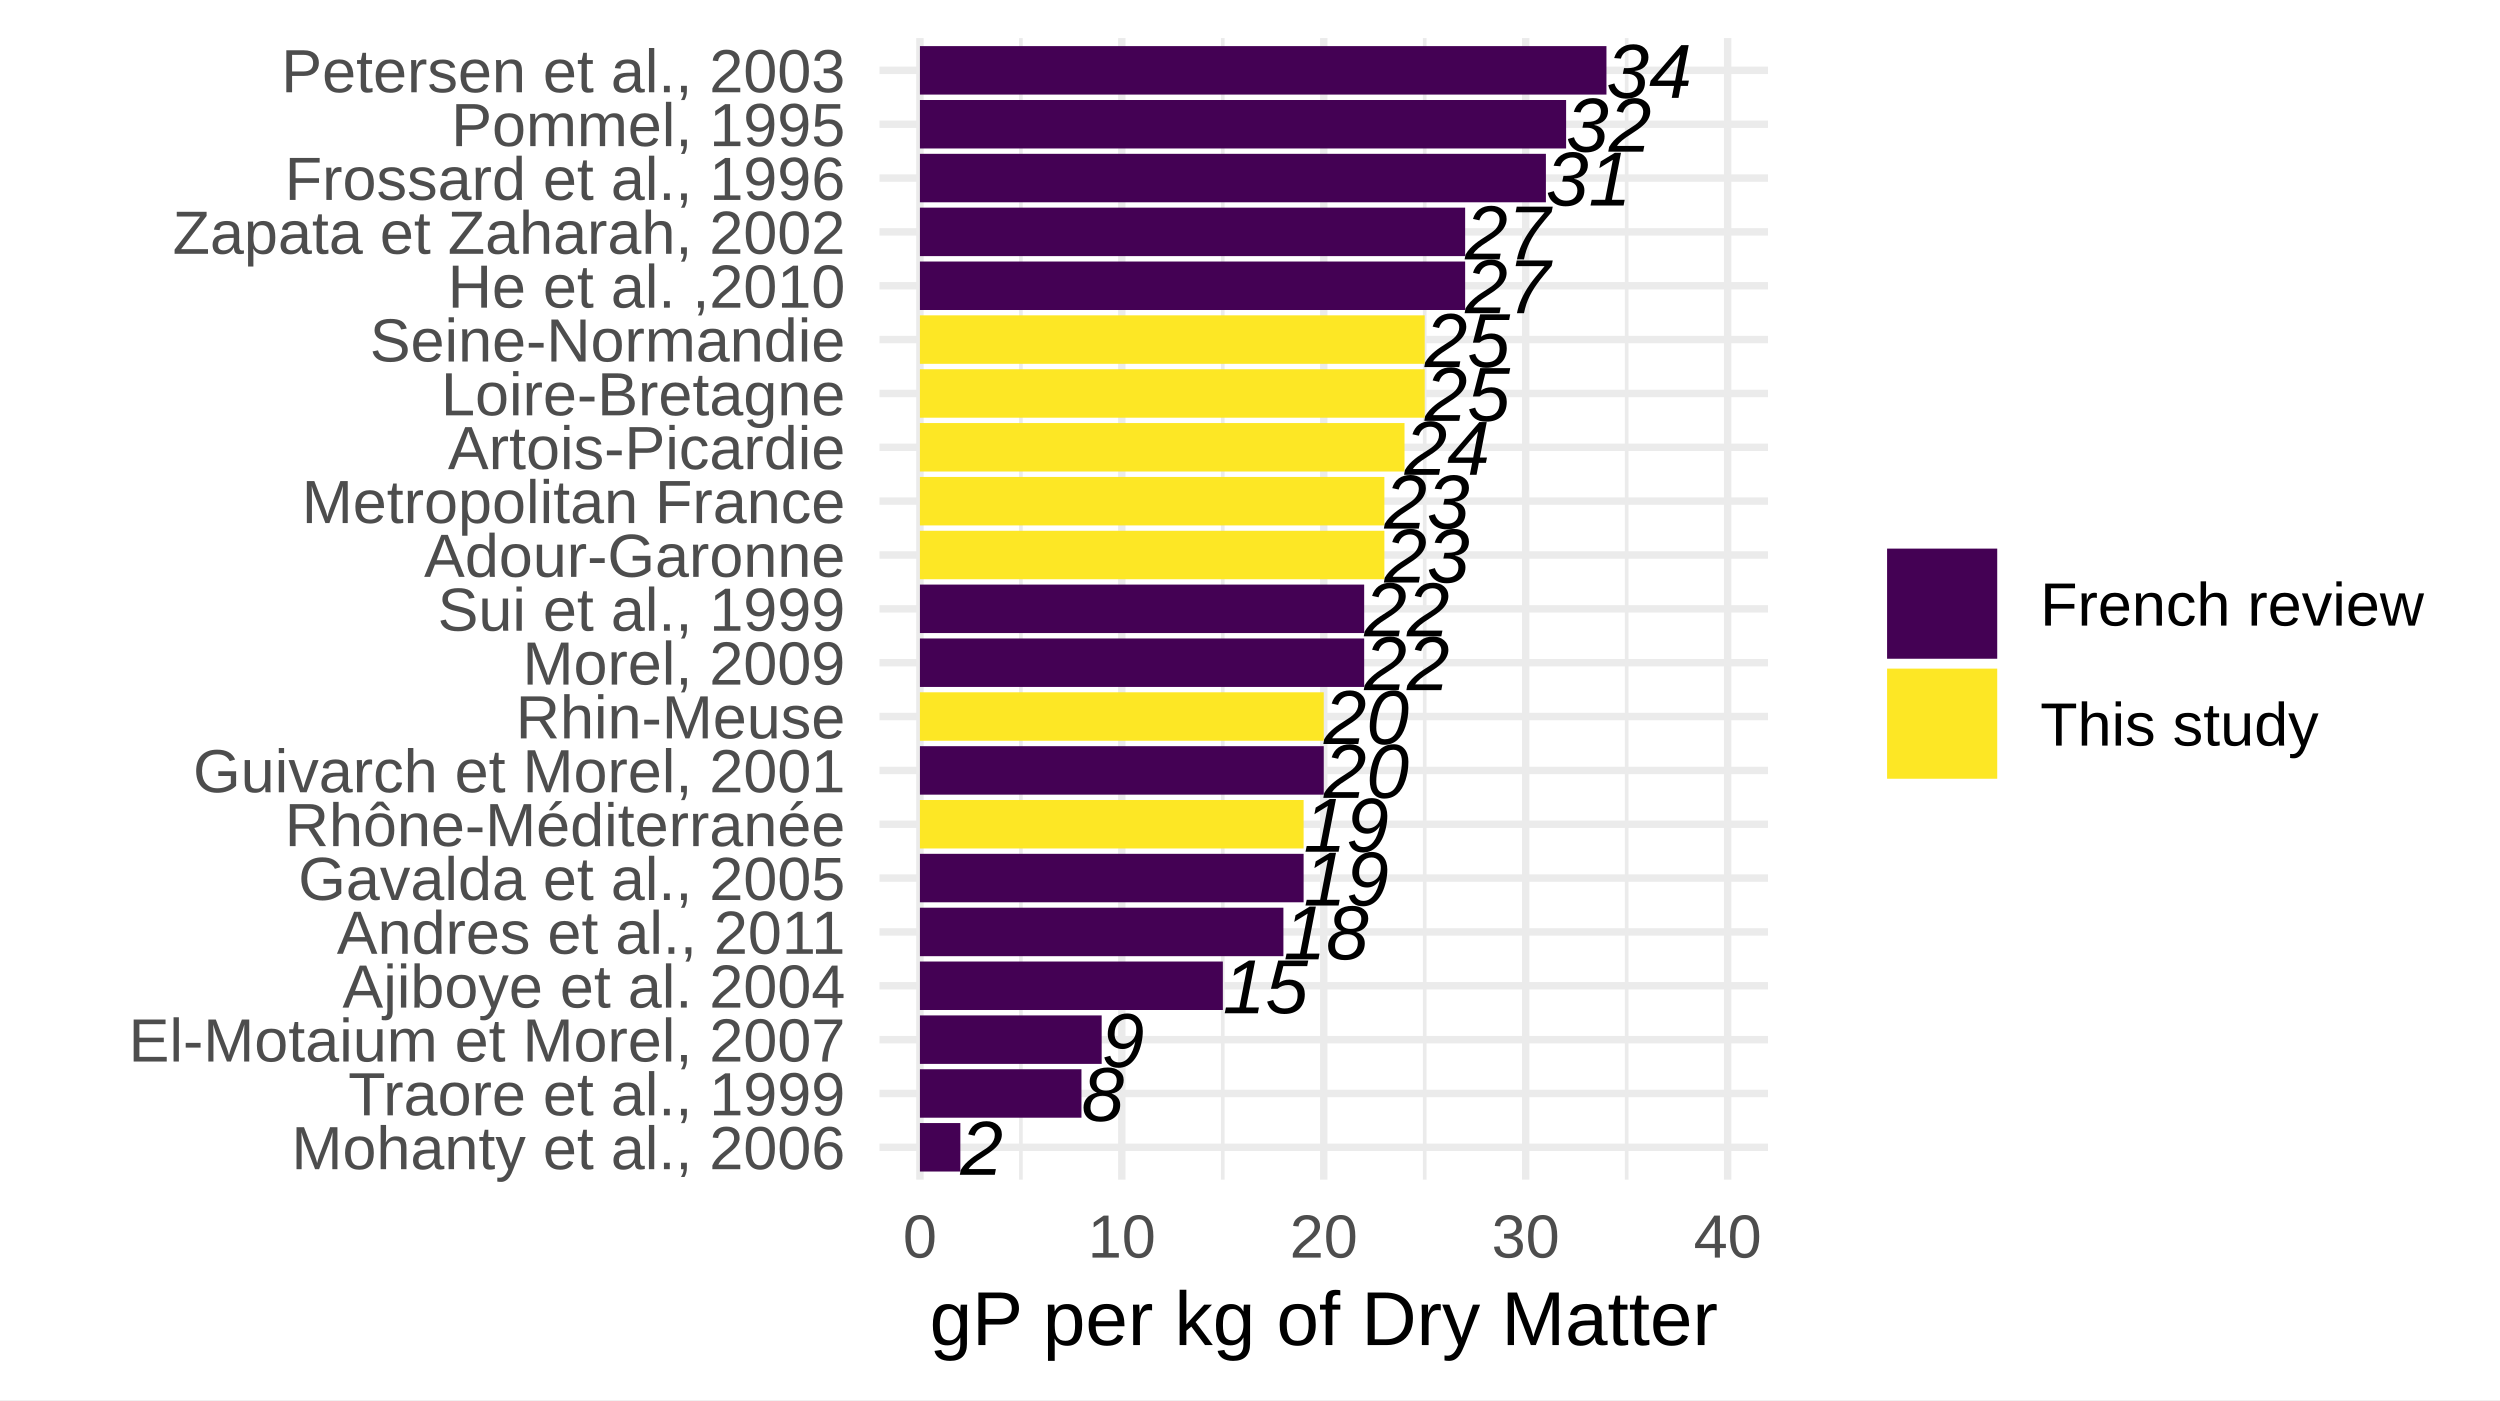
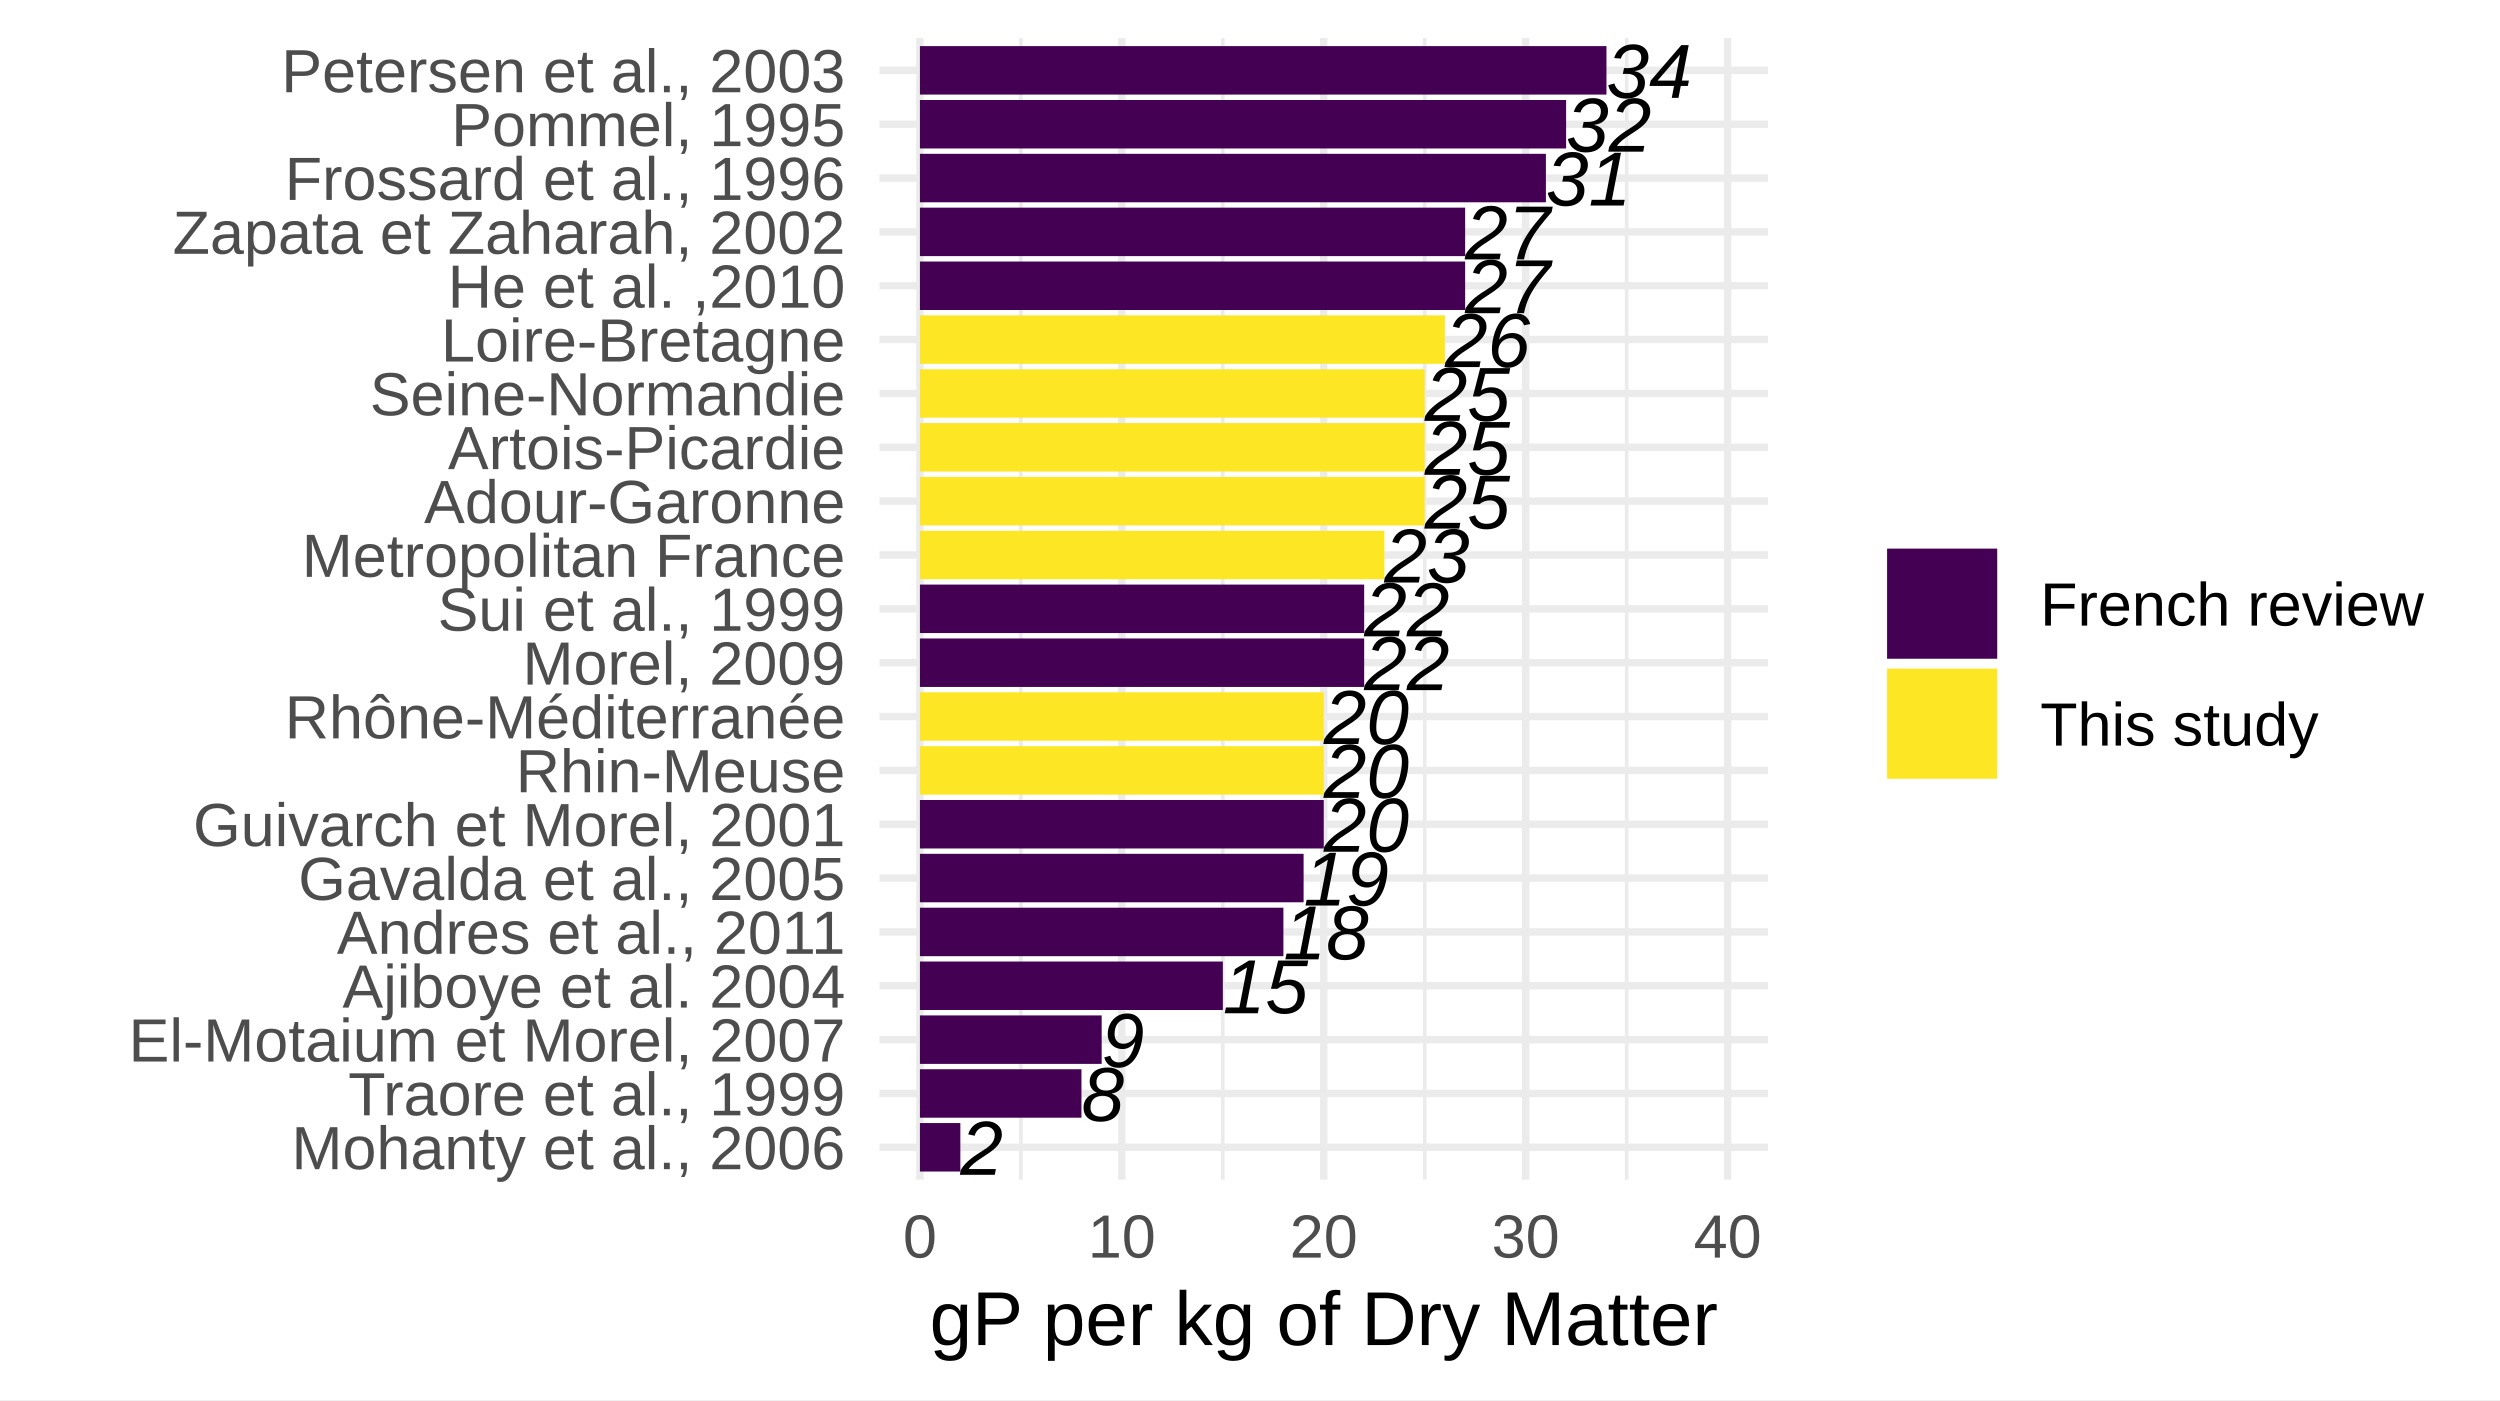
<svg xmlns="http://www.w3.org/2000/svg" class="svglite" width="360.00pt" height="201.60pt" viewBox="0 0 360.00 201.60">
  <defs>
    <style type="text/css">
    .svglite line, .svglite polyline, .svglite polygon, .svglite path, .svglite rect, .svglite circle {
      fill: none;
      stroke: #000000;
      stroke-linecap: round;
      stroke-linejoin: round;
      stroke-miterlimit: 10.00;
    }
    .svglite text {
      white-space: pre;
    }
  </style>
  </defs>
  <rect width="100%" height="100%" style="stroke: none; fill: #FFFFFF;" />
  <defs>
    <clipPath id="cpMC4wMHwzNjAuMDB8MC4wMHwyMDEuNjA=">
      <rect x="0.00" y="0.00" width="360.00" height="201.60" />
    </clipPath>
  </defs>
  <g clip-path="url(#cpMC4wMHwzNjAuMDB8MC4wMHwyMDEuNjA=)">
</g>
  <defs>
    <clipPath id="cpMTI2LjY1fDI1NC41OXw1LjQ4fDE2OS44Nw==">
      <rect x="126.65" y="5.48" width="127.94" height="164.39" />
    </clipPath>
  </defs>
  <g clip-path="url(#cpMTI2LjY1fDI1NC41OXw1LjQ4fDE2OS44Nw==)">
    <polyline points="147.01,169.87 147.01,5.48 " style="stroke-width: 0.53; stroke: #EBEBEB; stroke-linecap: butt;" />
    <polyline points="176.08,169.87 176.08,5.48 " style="stroke-width: 0.53; stroke: #EBEBEB; stroke-linecap: butt;" />
    <polyline points="205.16,169.87 205.16,5.48 " style="stroke-width: 0.53; stroke: #EBEBEB; stroke-linecap: butt;" />
    <polyline points="234.24,169.87 234.24,5.48 " style="stroke-width: 0.53; stroke: #EBEBEB; stroke-linecap: butt;" />
    <polyline points="126.65,165.21 254.59,165.21 " style="stroke-width: 1.07; stroke: #EBEBEB; stroke-linecap: butt;" />
    <polyline points="126.65,157.46 254.59,157.46 " style="stroke-width: 1.07; stroke: #EBEBEB; stroke-linecap: butt;" />
    <polyline points="126.65,149.71 254.59,149.71 " style="stroke-width: 1.07; stroke: #EBEBEB; stroke-linecap: butt;" />
    <polyline points="126.65,141.95 254.59,141.95 " style="stroke-width: 1.07; stroke: #EBEBEB; stroke-linecap: butt;" />
    <polyline points="126.65,134.20 254.59,134.20 " style="stroke-width: 1.07; stroke: #EBEBEB; stroke-linecap: butt;" />
    <polyline points="126.65,126.44 254.59,126.44 " style="stroke-width: 1.07; stroke: #EBEBEB; stroke-linecap: butt;" />
    <polyline points="126.65,118.69 254.59,118.69 " style="stroke-width: 1.07; stroke: #EBEBEB; stroke-linecap: butt;" />
    <polyline points="126.65,110.94 254.59,110.94 " style="stroke-width: 1.07; stroke: #EBEBEB; stroke-linecap: butt;" />
    <polyline points="126.65,103.18 254.59,103.18 " style="stroke-width: 1.07; stroke: #EBEBEB; stroke-linecap: butt;" />
    <polyline points="126.65,95.43 254.59,95.43 " style="stroke-width: 1.07; stroke: #EBEBEB; stroke-linecap: butt;" />
    <polyline points="126.65,87.67 254.59,87.67 " style="stroke-width: 1.07; stroke: #EBEBEB; stroke-linecap: butt;" />
    <polyline points="126.65,79.92 254.59,79.92 " style="stroke-width: 1.07; stroke: #EBEBEB; stroke-linecap: butt;" />
    <polyline points="126.65,72.16 254.59,72.16 " style="stroke-width: 1.07; stroke: #EBEBEB; stroke-linecap: butt;" />
    <polyline points="126.65,64.41 254.59,64.41 " style="stroke-width: 1.07; stroke: #EBEBEB; stroke-linecap: butt;" />
    <polyline points="126.65,56.66 254.59,56.66 " style="stroke-width: 1.07; stroke: #EBEBEB; stroke-linecap: butt;" />
    <polyline points="126.65,48.90 254.59,48.90 " style="stroke-width: 1.07; stroke: #EBEBEB; stroke-linecap: butt;" />
    <polyline points="126.65,41.15 254.59,41.15 " style="stroke-width: 1.07; stroke: #EBEBEB; stroke-linecap: butt;" />
    <polyline points="126.65,33.39 254.59,33.39 " style="stroke-width: 1.07; stroke: #EBEBEB; stroke-linecap: butt;" />
    <polyline points="126.65,25.64 254.59,25.64 " style="stroke-width: 1.07; stroke: #EBEBEB; stroke-linecap: butt;" />
    <polyline points="126.65,17.89 254.59,17.89 " style="stroke-width: 1.07; stroke: #EBEBEB; stroke-linecap: butt;" />
    <polyline points="126.65,10.13 254.59,10.13 " style="stroke-width: 1.07; stroke: #EBEBEB; stroke-linecap: butt;" />
    <polyline points="132.47,169.87 132.47,5.48 " style="stroke-width: 1.07; stroke: #EBEBEB; stroke-linecap: butt;" />
    <polyline points="161.54,169.87 161.54,5.48 " style="stroke-width: 1.07; stroke: #EBEBEB; stroke-linecap: butt;" />
    <polyline points="190.62,169.87 190.62,5.48 " style="stroke-width: 1.07; stroke: #EBEBEB; stroke-linecap: butt;" />
    <polyline points="219.70,169.87 219.70,5.48 " style="stroke-width: 1.07; stroke: #EBEBEB; stroke-linecap: butt;" />
    <polyline points="248.78,169.87 248.78,5.48 " style="stroke-width: 1.07; stroke: #EBEBEB; stroke-linecap: butt;" />
    <rect x="132.47" y="14.40" width="93.05" height="6.98" style="stroke-width: 1.07; stroke: none; stroke-linecap: butt; stroke-linejoin: miter; fill: #440154;" />
    <rect x="132.47" y="22.15" width="90.14" height="6.98" style="stroke-width: 1.07; stroke: none; stroke-linecap: butt; stroke-linejoin: miter; fill: #440154;" />
    <rect x="132.47" y="153.97" width="23.26" height="6.98" style="stroke-width: 1.07; stroke: none; stroke-linecap: butt; stroke-linejoin: miter; fill: #440154;" />
-     <rect x="132.47" y="107.45" width="58.15" height="6.98" style="stroke-width: 1.07; stroke: none; stroke-linecap: butt; stroke-linejoin: miter; fill: #440154;" />
+     <rect x="132.47" y="115.20" width="58.15" height="6.98" style="stroke-width: 1.07; stroke: none; stroke-linecap: butt; stroke-linejoin: miter; fill: #440154;" />
    <rect x="132.47" y="29.90" width="78.51" height="6.98" style="stroke-width: 1.07; stroke: none; stroke-linecap: butt; stroke-linejoin: miter; fill: #440154;" />
    <rect x="132.47" y="6.64" width="98.86" height="6.98" style="stroke-width: 1.07; stroke: none; stroke-linecap: butt; stroke-linejoin: miter; fill: #440154;" />
    <rect x="132.47" y="122.95" width="55.25" height="6.98" style="stroke-width: 1.07; stroke: none; stroke-linecap: butt; stroke-linejoin: miter; fill: #440154;" />
    <rect x="132.47" y="161.72" width="5.82" height="6.98" style="stroke-width: 1.07; stroke: none; stroke-linecap: butt; stroke-linejoin: miter; fill: #440154;" />
    <rect x="132.47" y="146.22" width="26.17" height="6.98" style="stroke-width: 1.07; stroke: none; stroke-linecap: butt; stroke-linejoin: miter; fill: #440154;" />
    <rect x="132.47" y="130.71" width="52.34" height="6.98" style="stroke-width: 1.07; stroke: none; stroke-linecap: butt; stroke-linejoin: miter; fill: #440154;" />
    <rect x="132.47" y="91.94" width="63.97" height="6.98" style="stroke-width: 1.07; stroke: none; stroke-linecap: butt; stroke-linejoin: miter; fill: #440154;" />
    <rect x="132.47" y="84.18" width="63.97" height="6.98" style="stroke-width: 1.07; stroke: none; stroke-linecap: butt; stroke-linejoin: miter; fill: #440154;" />
    <rect x="132.47" y="138.46" width="43.62" height="6.98" style="stroke-width: 1.07; stroke: none; stroke-linecap: butt; stroke-linejoin: miter; fill: #440154;" />
    <rect x="132.47" y="37.66" width="78.51" height="6.98" style="stroke-width: 1.07; stroke: none; stroke-linecap: butt; stroke-linejoin: miter; fill: #440154;" />
+     <rect x="132.47" y="68.68" width="72.69" height="6.98" style="stroke-width: 1.07; stroke: none; stroke-linecap: butt; stroke-linejoin: miter; fill: #FDE725;" />
+     <rect x="132.47" y="60.92" width="72.69" height="6.98" style="stroke-width: 1.07; stroke: none; stroke-linecap: butt; stroke-linejoin: miter; fill: #FDE725;" />
+     <rect x="132.47" y="45.41" width="75.60" height="6.98" style="stroke-width: 1.07; stroke: none; stroke-linecap: butt; stroke-linejoin: miter; fill: #FDE725;" />
+     <rect x="132.47" y="107.45" width="58.15" height="6.98" style="stroke-width: 1.07; stroke: none; stroke-linecap: butt; stroke-linejoin: miter; fill: #FDE725;" />
+     <rect x="132.47" y="99.69" width="58.15" height="6.98" style="stroke-width: 1.07; stroke: none; stroke-linecap: butt; stroke-linejoin: miter; fill: #FDE725;" />
+     <rect x="132.47" y="53.17" width="72.69" height="6.98" style="stroke-width: 1.07; stroke: none; stroke-linecap: butt; stroke-linejoin: miter; fill: #FDE725;" />
    <rect x="132.47" y="76.43" width="66.88" height="6.98" style="stroke-width: 1.07; stroke: none; stroke-linecap: butt; stroke-linejoin: miter; fill: #FDE725;" />
-     <rect x="132.47" y="60.92" width="69.78" height="6.98" style="stroke-width: 1.07; stroke: none; stroke-linecap: butt; stroke-linejoin: miter; fill: #FDE725;" />
-     <rect x="132.47" y="53.17" width="72.69" height="6.98" style="stroke-width: 1.07; stroke: none; stroke-linecap: butt; stroke-linejoin: miter; fill: #FDE725;" />
-     <rect x="132.47" y="99.69" width="58.15" height="6.98" style="stroke-width: 1.07; stroke: none; stroke-linecap: butt; stroke-linejoin: miter; fill: #FDE725;" />
-     <rect x="132.47" y="115.20" width="55.25" height="6.98" style="stroke-width: 1.07; stroke: none; stroke-linecap: butt; stroke-linejoin: miter; fill: #FDE725;" />
-     <rect x="132.47" y="45.41" width="72.69" height="6.98" style="stroke-width: 1.07; stroke: none; stroke-linecap: butt; stroke-linejoin: miter; fill: #FDE725;" />
-     <rect x="132.47" y="68.68" width="66.88" height="6.98" style="stroke-width: 1.07; stroke: none; stroke-linecap: butt; stroke-linejoin: miter; fill: #FDE725;" />
    <text x="225.51" y="21.84" style="font-size: 11.04px; font-style: italic; font-family: &quot;Arial&quot;;" textLength="12.27px" lengthAdjust="spacingAndGlyphs">32</text>
    <text x="222.61" y="29.60" style="font-size: 11.04px; font-style: italic; font-family: &quot;Arial&quot;;" textLength="12.27px" lengthAdjust="spacingAndGlyphs">31</text>
    <text x="155.73" y="161.42" style="font-size: 11.04px; font-style: italic; font-family: &quot;Arial&quot;;" textLength="6.13px" lengthAdjust="spacingAndGlyphs">8</text>
-     <text x="190.62" y="114.89" style="font-size: 11.04px; font-style: italic; font-family: &quot;Arial&quot;;" textLength="12.27px" lengthAdjust="spacingAndGlyphs">20</text>
+     <text x="190.62" y="122.65" style="font-size: 11.04px; font-style: italic; font-family: &quot;Arial&quot;;" textLength="12.27px" lengthAdjust="spacingAndGlyphs">20</text>
    <text x="210.97" y="37.35" style="font-size: 11.04px; font-style: italic; font-family: &quot;Arial&quot;;" textLength="12.27px" lengthAdjust="spacingAndGlyphs">27</text>
    <text x="231.33" y="14.09" style="font-size: 11.04px; font-style: italic; font-family: &quot;Arial&quot;;" textLength="12.27px" lengthAdjust="spacingAndGlyphs">34</text>
    <text x="187.71" y="130.40" style="font-size: 11.04px; font-style: italic; font-family: &quot;Arial&quot;;" textLength="12.27px" lengthAdjust="spacingAndGlyphs">19</text>
    <text x="138.28" y="169.17" style="font-size: 11.04px; font-style: italic; font-family: &quot;Arial&quot;;" textLength="6.13px" lengthAdjust="spacingAndGlyphs">2</text>
    <text x="158.64" y="153.66" style="font-size: 11.04px; font-style: italic; font-family: &quot;Arial&quot;;" textLength="6.13px" lengthAdjust="spacingAndGlyphs">9</text>
    <text x="184.81" y="138.15" style="font-size: 11.04px; font-style: italic; font-family: &quot;Arial&quot;;" textLength="12.27px" lengthAdjust="spacingAndGlyphs">18</text>
    <text x="196.44" y="99.38" style="font-size: 11.04px; font-style: italic; font-family: &quot;Arial&quot;;" textLength="12.27px" lengthAdjust="spacingAndGlyphs">22</text>
    <text x="196.44" y="91.63" style="font-size: 11.04px; font-style: italic; font-family: &quot;Arial&quot;;" textLength="12.27px" lengthAdjust="spacingAndGlyphs">22</text>
    <text x="176.08" y="145.91" style="font-size: 11.04px; font-style: italic; font-family: &quot;Arial&quot;;" textLength="12.27px" lengthAdjust="spacingAndGlyphs">15</text>
    <text x="210.97" y="45.10" style="font-size: 11.04px; font-style: italic; font-family: &quot;Arial&quot;;" textLength="12.27px" lengthAdjust="spacingAndGlyphs">27</text>
+     <text x="205.16" y="76.12" style="font-size: 11.04px; font-style: italic; font-family: &quot;Arial&quot;;" textLength="12.27px" lengthAdjust="spacingAndGlyphs">25</text>
+     <text x="205.16" y="68.37" style="font-size: 11.04px; font-style: italic; font-family: &quot;Arial&quot;;" textLength="12.27px" lengthAdjust="spacingAndGlyphs">25</text>
+     <text x="208.07" y="52.86" style="font-size: 11.04px; font-style: italic; font-family: &quot;Arial&quot;;" textLength="12.27px" lengthAdjust="spacingAndGlyphs">26</text>
+     <text x="190.62" y="114.89" style="font-size: 11.04px; font-style: italic; font-family: &quot;Arial&quot;;" textLength="12.27px" lengthAdjust="spacingAndGlyphs">20</text>
+     <text x="190.62" y="107.14" style="font-size: 11.04px; font-style: italic; font-family: &quot;Arial&quot;;" textLength="12.27px" lengthAdjust="spacingAndGlyphs">20</text>
+     <text x="205.16" y="60.61" style="font-size: 11.04px; font-style: italic; font-family: &quot;Arial&quot;;" textLength="12.27px" lengthAdjust="spacingAndGlyphs">25</text>
    <text x="199.34" y="83.88" style="font-size: 11.04px; font-style: italic; font-family: &quot;Arial&quot;;" textLength="12.27px" lengthAdjust="spacingAndGlyphs">23</text>
-     <text x="202.25" y="68.37" style="font-size: 11.04px; font-style: italic; font-family: &quot;Arial&quot;;" textLength="12.27px" lengthAdjust="spacingAndGlyphs">24</text>
-     <text x="205.16" y="60.61" style="font-size: 11.04px; font-style: italic; font-family: &quot;Arial&quot;;" textLength="12.27px" lengthAdjust="spacingAndGlyphs">25</text>
-     <text x="190.62" y="107.14" style="font-size: 11.04px; font-style: italic; font-family: &quot;Arial&quot;;" textLength="12.27px" lengthAdjust="spacingAndGlyphs">20</text>
-     <text x="187.71" y="122.65" style="font-size: 11.04px; font-style: italic; font-family: &quot;Arial&quot;;" textLength="12.27px" lengthAdjust="spacingAndGlyphs">19</text>
-     <text x="205.16" y="52.86" style="font-size: 11.04px; font-style: italic; font-family: &quot;Arial&quot;;" textLength="12.27px" lengthAdjust="spacingAndGlyphs">25</text>
-     <text x="199.34" y="76.12" style="font-size: 11.04px; font-style: italic; font-family: &quot;Arial&quot;;" textLength="12.27px" lengthAdjust="spacingAndGlyphs">23</text>
  </g>
  <g clip-path="url(#cpMC4wMHwzNjAuMDB8MC4wMHwyMDEuNjA=)">
    <text x="121.72" y="168.37" text-anchor="end" style="font-size: 8.80px;fill: #4D4D4D; font-family: &quot;Arial&quot;;" textLength="79.73px" lengthAdjust="spacingAndGlyphs">Mohanty et al., 2006</text>
    <text x="121.72" y="160.61" text-anchor="end" style="font-size: 8.80px;fill: #4D4D4D; font-family: &quot;Arial&quot;;" textLength="71.89px" lengthAdjust="spacingAndGlyphs">Traore et al., 1999</text>
    <text x="121.72" y="152.86" text-anchor="end" style="font-size: 8.80px;fill: #4D4D4D; font-family: &quot;Arial&quot;;" textLength="103.18px" lengthAdjust="spacingAndGlyphs">El-Motaium et Morel, 2007</text>
    <text x="121.72" y="145.10" text-anchor="end" style="font-size: 8.80px;fill: #4D4D4D; font-family: &quot;Arial&quot;;" textLength="72.39px" lengthAdjust="spacingAndGlyphs">Ajiboye et al. 2004</text>
    <text x="121.72" y="137.35" text-anchor="end" style="font-size: 8.80px;fill: #4D4D4D; font-family: &quot;Arial&quot;;" textLength="73.86px" lengthAdjust="spacingAndGlyphs">Andres et al., 2011</text>
    <text x="121.72" y="129.60" text-anchor="end" style="font-size: 8.80px;fill: #4D4D4D; font-family: &quot;Arial&quot;;" textLength="78.75px" lengthAdjust="spacingAndGlyphs">Gavalda et al., 2005</text>
-     <text x="121.72" y="121.84" text-anchor="end" style="font-size: 8.80px;fill: #4D4D4D; font-family: &quot;Arial&quot;;" textLength="80.72px" lengthAdjust="spacingAndGlyphs">Rhône-Méditerranée</text>
-     <text x="121.72" y="114.09" text-anchor="end" style="font-size: 8.80px;fill: #4D4D4D; font-family: &quot;Arial&quot;;" textLength="93.90px" lengthAdjust="spacingAndGlyphs">Guivarch et Morel, 2001</text>
-     <text x="121.72" y="106.33" text-anchor="end" style="font-size: 8.80px;fill: #4D4D4D; font-family: &quot;Arial&quot;;" textLength="47.44px" lengthAdjust="spacingAndGlyphs">Rhin-Meuse</text>
+     <text x="121.72" y="121.84" text-anchor="end" style="font-size: 8.80px;fill: #4D4D4D; font-family: &quot;Arial&quot;;" textLength="93.90px" lengthAdjust="spacingAndGlyphs">Guivarch et Morel, 2001</text>
+     <text x="121.72" y="114.09" text-anchor="end" style="font-size: 8.80px;fill: #4D4D4D; font-family: &quot;Arial&quot;;" textLength="47.44px" lengthAdjust="spacingAndGlyphs">Rhin-Meuse</text>
+     <text x="121.72" y="106.33" text-anchor="end" style="font-size: 8.80px;fill: #4D4D4D; font-family: &quot;Arial&quot;;" textLength="80.72px" lengthAdjust="spacingAndGlyphs">Rhône-Méditerranée</text>
    <text x="121.72" y="98.58" text-anchor="end" style="font-size: 8.80px;fill: #4D4D4D; font-family: &quot;Arial&quot;;" textLength="46.47px" lengthAdjust="spacingAndGlyphs">Morel, 2009</text>
    <text x="121.72" y="90.83" text-anchor="end" style="font-size: 8.80px;fill: #4D4D4D; font-family: &quot;Arial&quot;;" textLength="58.69px" lengthAdjust="spacingAndGlyphs">Sui et al., 1999</text>
-     <text x="121.72" y="83.07" text-anchor="end" style="font-size: 8.80px;fill: #4D4D4D; font-family: &quot;Arial&quot;;" textLength="60.67px" lengthAdjust="spacingAndGlyphs">Adour-Garonne</text>
-     <text x="121.72" y="75.32" text-anchor="end" style="font-size: 8.80px;fill: #4D4D4D; font-family: &quot;Arial&quot;;" textLength="78.25px" lengthAdjust="spacingAndGlyphs">Metropolitan France</text>
+     <text x="121.72" y="83.07" text-anchor="end" style="font-size: 8.80px;fill: #4D4D4D; font-family: &quot;Arial&quot;;" textLength="78.25px" lengthAdjust="spacingAndGlyphs">Metropolitan France</text>
+     <text x="121.72" y="75.32" text-anchor="end" style="font-size: 8.80px;fill: #4D4D4D; font-family: &quot;Arial&quot;;" textLength="60.67px" lengthAdjust="spacingAndGlyphs">Adour-Garonne</text>
    <text x="121.72" y="67.56" text-anchor="end" style="font-size: 8.80px;fill: #4D4D4D; font-family: &quot;Arial&quot;;" textLength="57.20px" lengthAdjust="spacingAndGlyphs">Artois-Picardie</text>
-     <text x="121.72" y="59.81" text-anchor="end" style="font-size: 8.80px;fill: #4D4D4D; font-family: &quot;Arial&quot;;" textLength="58.22px" lengthAdjust="spacingAndGlyphs">Loire-Bretagne</text>
-     <text x="121.72" y="52.06" text-anchor="end" style="font-size: 8.80px;fill: #4D4D4D; font-family: &quot;Arial&quot;;" textLength="68.48px" lengthAdjust="spacingAndGlyphs">Seine-Normandie</text>
+     <text x="121.72" y="59.81" text-anchor="end" style="font-size: 8.80px;fill: #4D4D4D; font-family: &quot;Arial&quot;;" textLength="68.48px" lengthAdjust="spacingAndGlyphs">Seine-Normandie</text>
+     <text x="121.72" y="52.06" text-anchor="end" style="font-size: 8.80px;fill: #4D4D4D; font-family: &quot;Arial&quot;;" textLength="58.22px" lengthAdjust="spacingAndGlyphs">Loire-Bretagne</text>
    <text x="121.72" y="44.30" text-anchor="end" style="font-size: 8.80px;fill: #4D4D4D; font-family: &quot;Arial&quot;;" textLength="57.22px" lengthAdjust="spacingAndGlyphs">He et al. ,2010</text>
    <text x="121.72" y="36.55" text-anchor="end" style="font-size: 8.80px;fill: #4D4D4D; font-family: &quot;Arial&quot;;" textLength="96.86px" lengthAdjust="spacingAndGlyphs">Zapata et Zaharah, 2002</text>
    <text x="121.72" y="28.79" text-anchor="end" style="font-size: 8.80px;fill: #4D4D4D; font-family: &quot;Arial&quot;;" textLength="80.69px" lengthAdjust="spacingAndGlyphs">Frossard et al., 1996</text>
    <text x="121.72" y="21.04" text-anchor="end" style="font-size: 8.80px;fill: #4D4D4D; font-family: &quot;Arial&quot;;" textLength="56.74px" lengthAdjust="spacingAndGlyphs">Pommel, 1995</text>
    <text x="121.72" y="13.29" text-anchor="end" style="font-size: 8.80px;fill: #4D4D4D; font-family: &quot;Arial&quot;;" textLength="81.19px" lengthAdjust="spacingAndGlyphs">Petersen et al., 2003</text>
    <text x="132.47" y="181.10" text-anchor="middle" style="font-size: 8.80px;fill: #4D4D4D; font-family: &quot;Arial&quot;;" textLength="4.90px" lengthAdjust="spacingAndGlyphs">0</text>
    <text x="161.54" y="181.10" text-anchor="middle" style="font-size: 8.80px;fill: #4D4D4D; font-family: &quot;Arial&quot;;" textLength="9.79px" lengthAdjust="spacingAndGlyphs">10</text>
    <text x="190.62" y="181.10" text-anchor="middle" style="font-size: 8.80px;fill: #4D4D4D; font-family: &quot;Arial&quot;;" textLength="9.79px" lengthAdjust="spacingAndGlyphs">20</text>
    <text x="219.70" y="181.10" text-anchor="middle" style="font-size: 8.80px;fill: #4D4D4D; font-family: &quot;Arial&quot;;" textLength="9.79px" lengthAdjust="spacingAndGlyphs">30</text>
    <text x="248.78" y="181.10" text-anchor="middle" style="font-size: 8.80px;fill: #4D4D4D; font-family: &quot;Arial&quot;;" textLength="9.79px" lengthAdjust="spacingAndGlyphs">40</text>
    <text x="190.62" y="193.69" text-anchor="middle" style="font-size: 11.00px; font-family: &quot;Arial&quot;;" textLength="113.70px" lengthAdjust="spacingAndGlyphs">gP per kg of Dry Matter</text>
    <rect x="271.74" y="79.00" width="15.86" height="15.86" style="stroke-width: 1.07; stroke: none; stroke-linecap: butt; stroke-linejoin: miter; fill: #440154;" />
    <rect x="271.74" y="96.28" width="15.86" height="15.86" style="stroke-width: 1.07; stroke: none; stroke-linecap: butt; stroke-linejoin: miter; fill: #FDE725;" />
    <text x="293.79" y="90.09" style="font-size: 8.80px; font-family: &quot;Arial&quot;;" textLength="55.25px" lengthAdjust="spacingAndGlyphs">French review</text>
    <text x="293.79" y="107.37" style="font-size: 8.80px; font-family: &quot;Arial&quot;;" textLength="40.09px" lengthAdjust="spacingAndGlyphs">This study</text>
  </g>
</svg>
